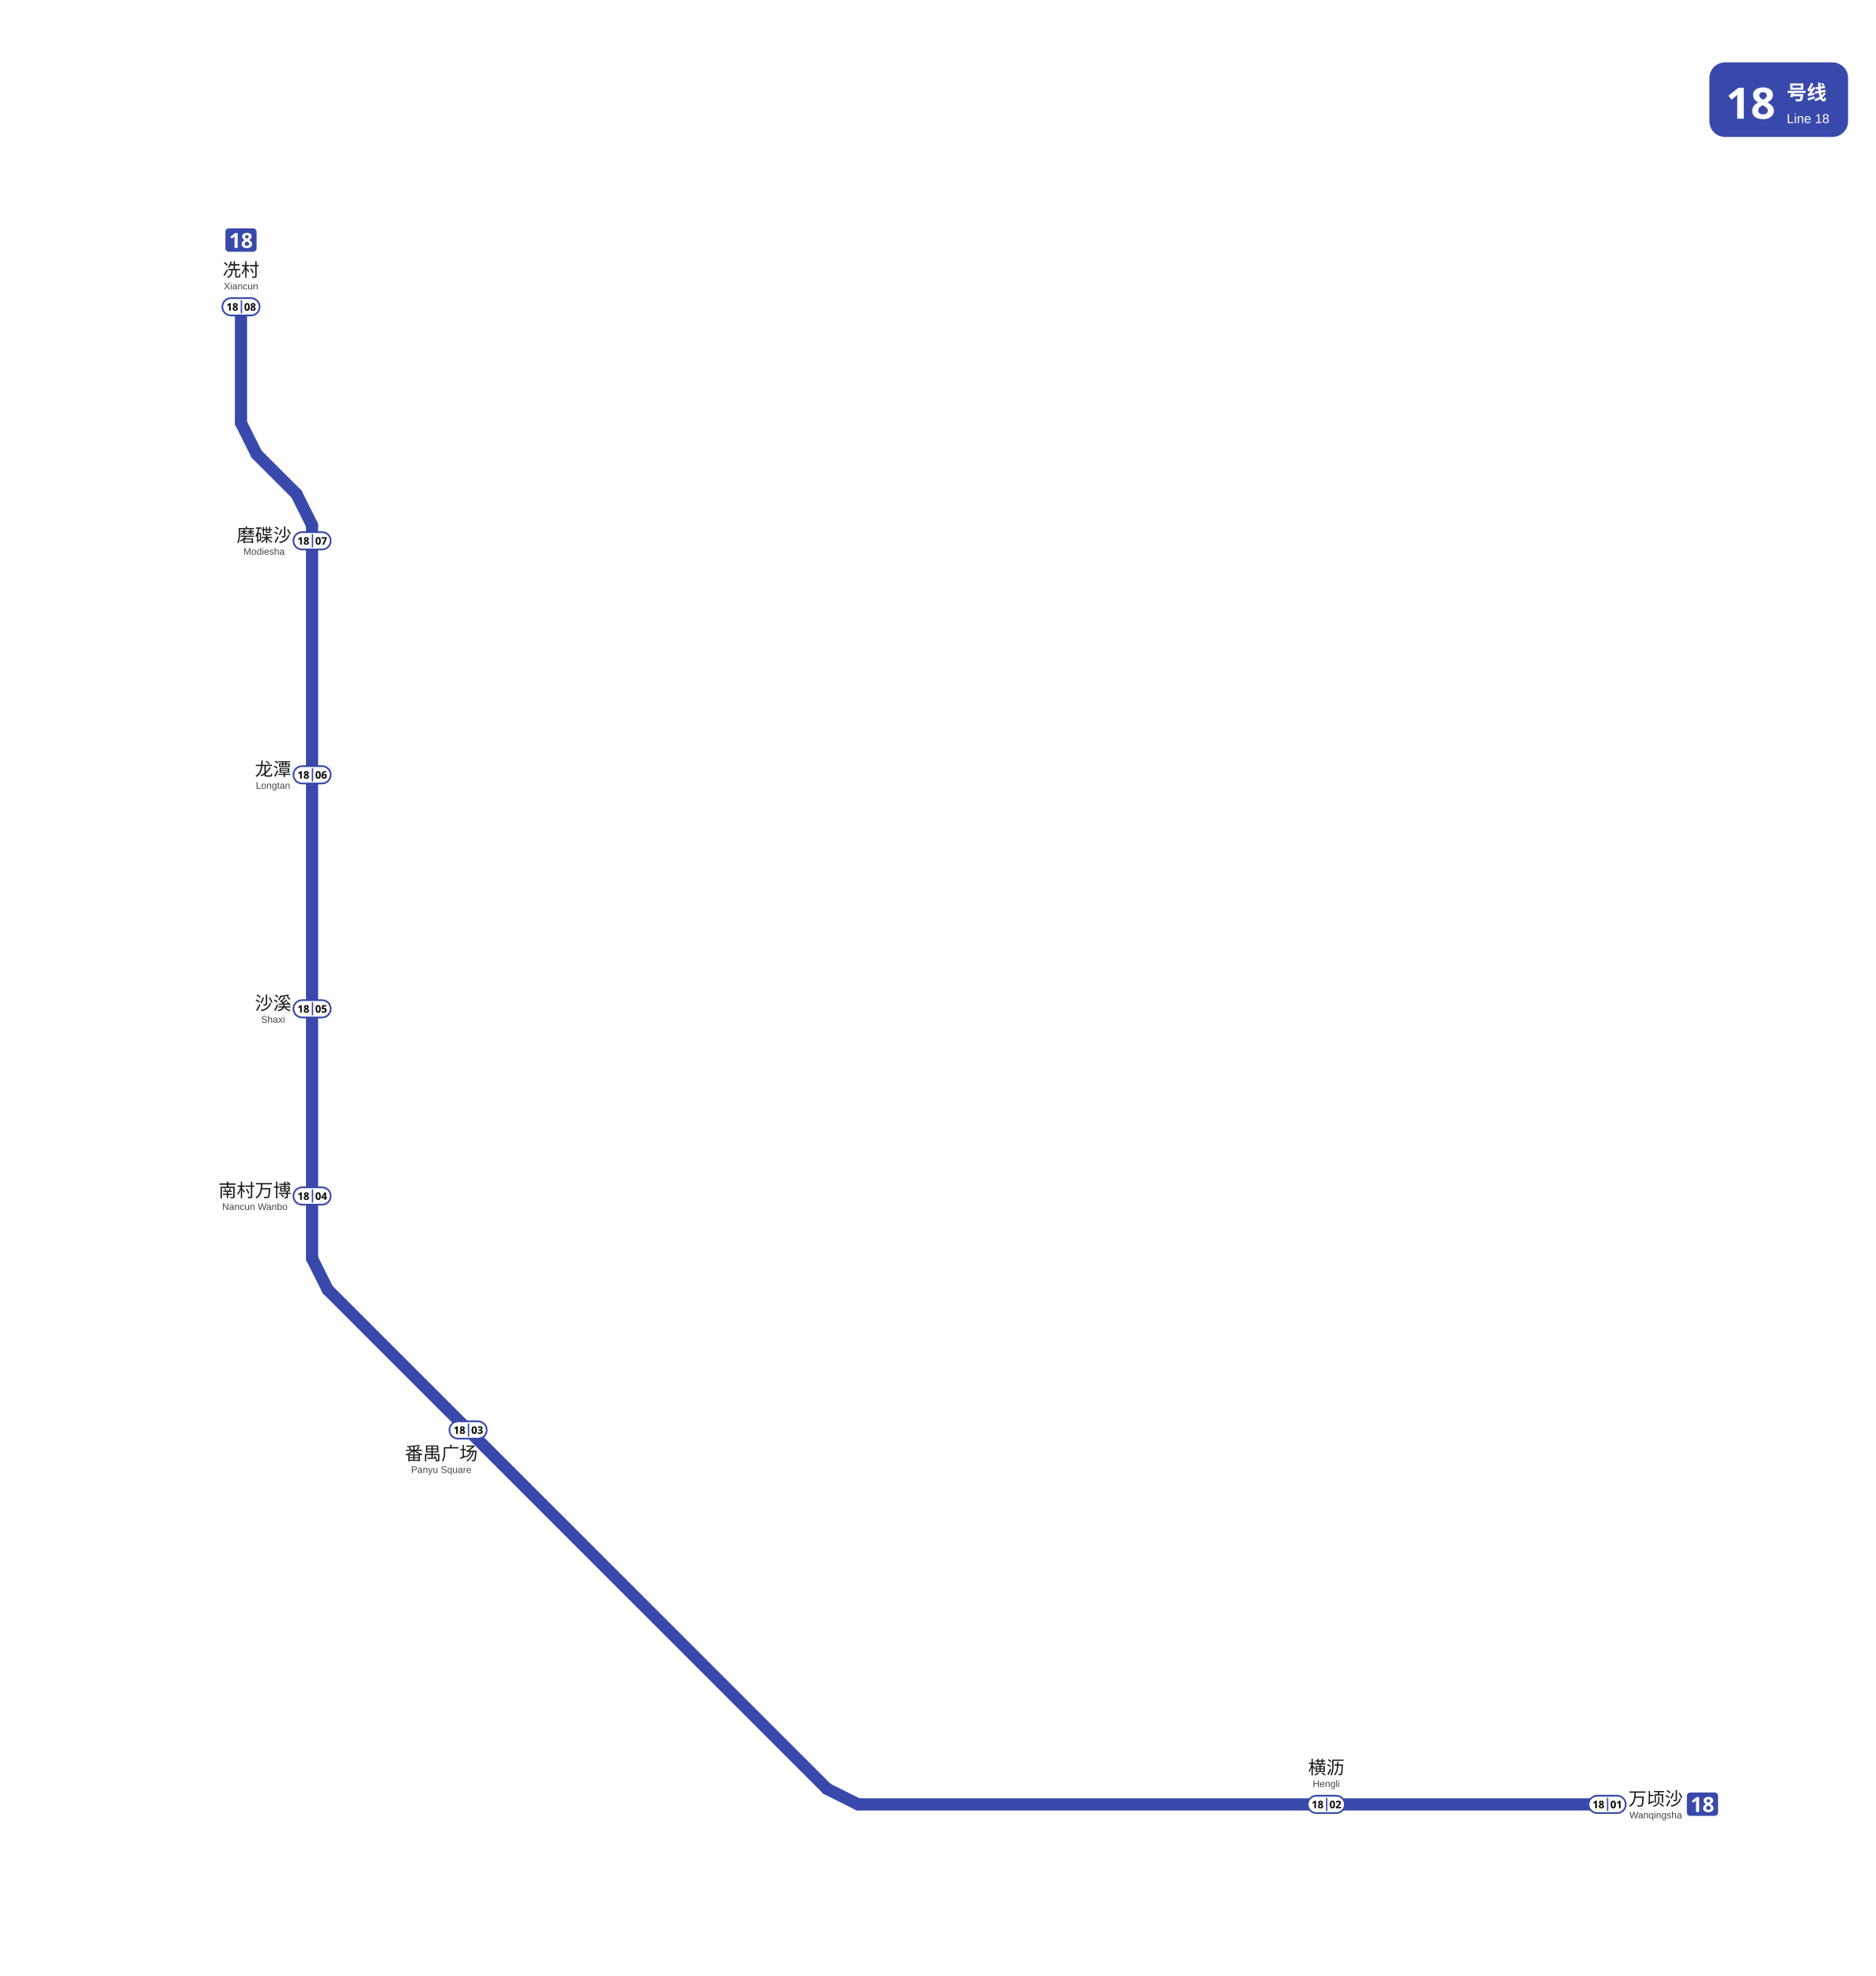
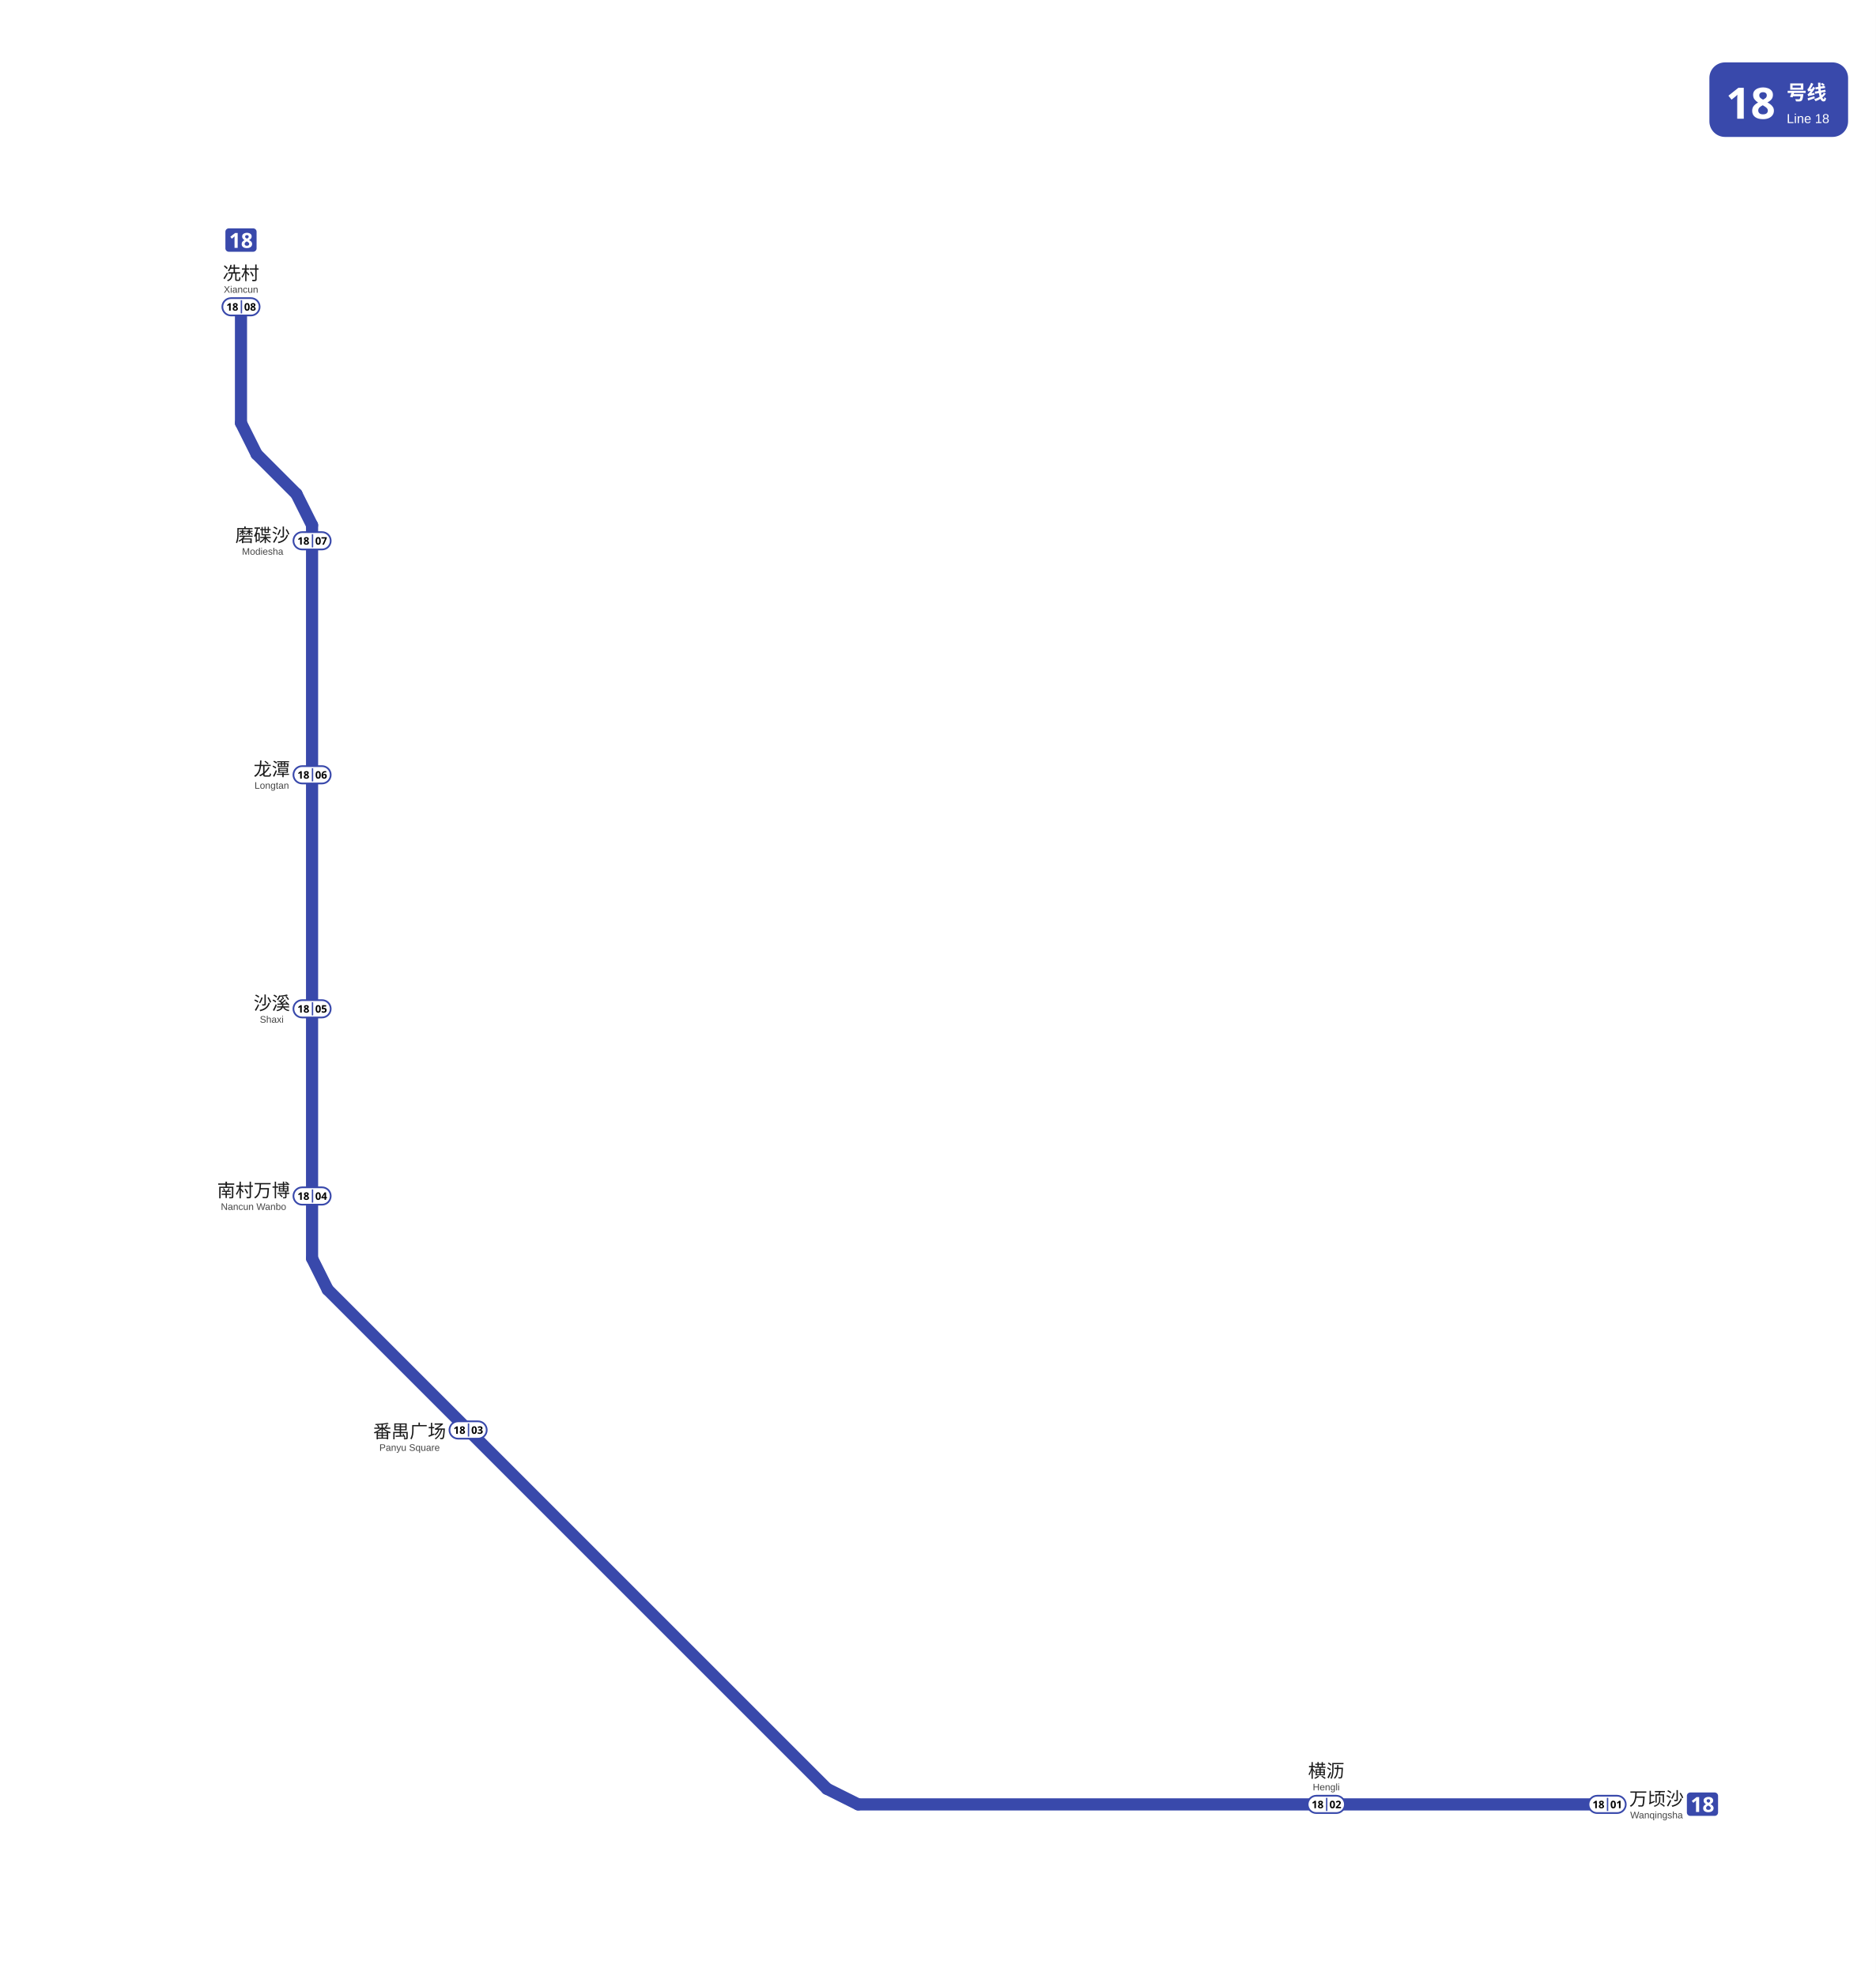
<svg xmlns="http://www.w3.org/2000/svg" viewBox="1588.5 833.2 1082.0 1140.0" data-pins="万顷沙,冼村,南村万博,横沥,沙溪,番禺广场,磨碟沙,龙潭" width="1082" height="1140">
  <rect x="1588.5" y="833.2" width="1081.995" height="1140.0" fill="#ffffff" />
  <g id="走廊">
    <line x1="1727.50" y1="1010.20" x2="1727.50" y2="1077.20" style="fill:none;stroke:#3949AB;stroke-width:7;stroke-linecap:round" />
    <line x1="1727.50" y1="1077.20" x2="1736.50" y2="1095.20" style="fill:none;stroke:#3949AB;stroke-width:7;stroke-linecap:round" />
    <line x1="1736.50" y1="1095.20" x2="1759.50" y2="1118.20" style="fill:none;stroke:#3949AB;stroke-width:7;stroke-linecap:round" />
    <line x1="1759.50" y1="1118.20" x2="1768.50" y2="1136.20" style="fill:none;stroke:#3949AB;stroke-width:7;stroke-linecap:round" />
    <line x1="1768.50" y1="1136.20" x2="1768.50" y2="1559.20" style="fill:none;stroke:#3949AB;stroke-width:7;stroke-linecap:round" />
    <line x1="1768.50" y1="1559.20" x2="1777.50" y2="1577.20" style="fill:none;stroke:#3949AB;stroke-width:7;stroke-linecap:round" />
    <line x1="1777.50" y1="1577.20" x2="2065.50" y2="1865.20" style="fill:none;stroke:#3949AB;stroke-width:7;stroke-linecap:round" />
    <line x1="2065.50" y1="1865.20" x2="2083.50" y2="1874.20" style="fill:none;stroke:#3949AB;stroke-width:7;stroke-linecap:round" />
    <line x1="2083.50" y1="1874.20" x2="2515.50" y2="1874.20" style="fill:none;stroke:#3949AB;stroke-width:7;stroke-linecap:round" />
  </g>
  <g id="线路徽标">
    <g data-badge="header" transform="translate(2574.49 869.2)" data-ink="#FFFFFF" data-box="2574.5,869.2,2654.5,912.2" data-chip="2574.5,869.2,2654.5,912.2">
      <rect x="0" y="0" width="80.0" height="43.0" rx="9.0" fill="#3949AB" />
      <text x="9.5" y="32.5" font-family="'Microsoft YaHei', sans-serif" font-size="25" font-weight="bold" fill="#FFFFFF">18</text>
      <text x="44.6" y="21.5" font-family="'Microsoft YaHei', sans-serif" font-size="11.5" font-weight="600" fill="#FFFFFF">号线</text>
      <text x="44.6" y="35.0" font-family="Arial, sans-serif" font-size="7.5" fill="#FFFFFF">Line 18</text>
    </g>
    <g data-badge="chip" transform="translate(2561.5 1867.33)" data-box="2561.5,1867.3,2579.5,1881.1">
      <path d="M16.04 13.49h-14.09c-1.07 0 -1.95 -0.88 -1.95 -1.95v-9.59c0 -1.07 0.88 -1.95 1.95 -1.95h14.09c1.07 0 1.95 0.88 1.95 1.95v9.59C17.99 12.61 17.11 13.49 16.04 13.49z" fill="#3949AB" />
      <path d="M7.08 11.24h-1.81v-4.96c0 -0.2 0 -0.47 0.01 -0.81c0.01 -0.34 0.02 -0.64 0.04 -0.89c-0.04 0.05 -0.13 0.13 -0.26 0.26c-0.13 0.12 -0.25 0.23 -0.37 0.33l-0.98 0.79l-0.88 -1.09l2.76 -2.2h1.49V11.24z" fill="#FFFFFF" />
      <path d="M12.42 2.56c0.5 0 0.95 0.08 1.36 0.23c0.41 0.15 0.74 0.38 1 0.69s0.38 0.69 0.38 1.15c0 0.52 -0.15 0.94 -0.44 1.27s-0.66 0.6 -1.1 0.82c0.3 0.16 0.59 0.35 0.87 0.56s0.5 0.46 0.67 0.75s0.26 0.62 0.26 1c0 0.47 -0.13 0.88 -0.38 1.24c-0.25 0.35 -0.6 0.62 -1.06 0.82c-0.45 0.19 -0.97 0.29 -1.57 0.29c-0.96 0 -1.7 -0.2 -2.23 -0.61s-0.79 -0.97 -0.79 -1.68c0 -0.58 0.16 -1.06 0.48 -1.42s0.71 -0.66 1.16 -0.88c-0.38 -0.24 -0.71 -0.53 -0.98 -0.87s-0.4 -0.77 -0.4 -1.28c0 -0.45 0.13 -0.83 0.38 -1.13s0.59 -0.54 1.01 -0.69C11.49 2.64 11.94 2.56 12.42 2.56zM11.09 8.96c0 0.31 0.11 0.57 0.33 0.77c0.22 0.2 0.55 0.3 0.98 0.3c0.45 0 0.78 -0.1 1.01 -0.29c0.22 -0.19 0.34 -0.45 0.34 -0.77c0 -0.22 -0.06 -0.41 -0.19 -0.57s-0.29 -0.31 -0.48 -0.44s-0.38 -0.25 -0.58 -0.37l-0.16 -0.08c-0.38 0.18 -0.68 0.38 -0.91 0.61C11.2 8.35 11.09 8.63 11.09 8.96zM12.41 3.88c-0.3 0 -0.54 0.08 -0.74 0.23c-0.2 0.16 -0.29 0.37 -0.29 0.64c0 0.3 0.1 0.54 0.31 0.72c0.21 0.18 0.45 0.34 0.73 0.48c0.27 -0.13 0.51 -0.28 0.72 -0.46c0.21 -0.18 0.31 -0.43 0.31 -0.74c0 -0.27 -0.1 -0.49 -0.3 -0.64C12.95 3.96 12.71 3.88 12.41 3.88z" fill="#FFFFFF" />
    </g>
    <g data-badge="chip" transform="translate(1718.51 964.95)" data-box="1718.5,965.0,1736.5,978.7">
      <path d="M16.04 13.49h-14.09c-1.07 0 -1.95 -0.88 -1.95 -1.95v-9.59c0 -1.07 0.88 -1.95 1.95 -1.95h14.09c1.07 0 1.95 0.88 1.95 1.95v9.59C17.99 12.61 17.11 13.49 16.04 13.49z" fill="#3949AB" />
      <path d="M7.08 11.24h-1.81v-4.96c0 -0.2 0 -0.47 0.01 -0.81c0.01 -0.34 0.02 -0.64 0.04 -0.89c-0.04 0.05 -0.13 0.13 -0.26 0.26c-0.13 0.12 -0.25 0.23 -0.37 0.33l-0.98 0.79l-0.88 -1.09l2.76 -2.2h1.49V11.24z" fill="#FFFFFF" />
      <path d="M12.42 2.56c0.5 0 0.95 0.08 1.36 0.23c0.41 0.15 0.74 0.38 1 0.69s0.38 0.69 0.38 1.15c0 0.52 -0.15 0.94 -0.44 1.27s-0.66 0.6 -1.1 0.82c0.3 0.16 0.59 0.35 0.87 0.56s0.5 0.46 0.67 0.75s0.26 0.62 0.26 1c0 0.47 -0.13 0.88 -0.38 1.24c-0.25 0.35 -0.6 0.62 -1.06 0.82c-0.45 0.19 -0.97 0.29 -1.57 0.29c-0.96 0 -1.7 -0.2 -2.23 -0.61s-0.79 -0.97 -0.79 -1.68c0 -0.58 0.16 -1.06 0.48 -1.42s0.71 -0.66 1.16 -0.88c-0.38 -0.24 -0.71 -0.53 -0.98 -0.87s-0.4 -0.77 -0.4 -1.28c0 -0.45 0.13 -0.83 0.38 -1.13s0.59 -0.54 1.01 -0.69C11.49 2.64 11.94 2.56 12.42 2.56zM11.09 8.96c0 0.31 0.11 0.57 0.33 0.77c0.22 0.2 0.55 0.3 0.98 0.3c0.45 0 0.78 -0.1 1.01 -0.29c0.22 -0.19 0.34 -0.45 0.34 -0.77c0 -0.22 -0.06 -0.41 -0.19 -0.57s-0.29 -0.31 -0.48 -0.44s-0.38 -0.25 -0.58 -0.37l-0.16 -0.08c-0.38 0.18 -0.68 0.38 -0.91 0.61C11.2 8.35 11.09 8.63 11.09 8.96zM12.41 3.88c-0.3 0 -0.54 0.08 -0.74 0.23c-0.2 0.16 -0.29 0.37 -0.29 0.64c0 0.3 0.1 0.54 0.31 0.72c0.21 0.18 0.45 0.34 0.73 0.48c0.27 -0.13 0.51 -0.28 0.72 -0.46c0.21 -0.18 0.31 -0.43 0.31 -0.74c0 -0.27 -0.1 -0.49 -0.3 -0.64C12.95 3.96 12.71 3.88 12.41 3.88z" fill="#FFFFFF" />
    </g>
  </g>
  <g id="站名标注" font-family="'Microsoft YaHei', 'PingFang SC', sans-serif">
-     <text x="2543.50" y="1874.73" text-anchor="middle" font-size="10.5" font-weight="500" fill="#1a1a1a">万顷沙</text>
-     <text x="2543.50" y="1882.23" text-anchor="middle" font-size="5.5" font-family="Arial, sans-serif" fill="#444444">Wanqingsha</text>
-     <text x="2353.50" y="1856.70" text-anchor="middle" font-size="10.5" font-weight="500" fill="#1a1a1a">横沥</text>
-     <text x="2353.50" y="1864.20" text-anchor="middle" font-size="5.5" font-family="Arial, sans-serif" fill="#444444">Hengli</text>
-     <text x="1843.02" y="1675.48" text-anchor="middle" font-size="10.5" font-weight="500" fill="#1a1a1a">番禺广场</text>
-     <text x="1843.02" y="1682.98" text-anchor="middle" font-size="5.5" font-family="Arial, sans-serif" fill="#444444">Panyu Square</text>
-     <text x="1735.50" y="1523.73" text-anchor="middle" font-size="10.5" font-weight="500" fill="#1a1a1a">南村万博</text>
-     <text x="1735.50" y="1531.23" text-anchor="middle" font-size="5.5" font-family="Arial, sans-serif" fill="#444444">Nancun Wanbo</text>
-     <text x="1746.00" y="1415.73" text-anchor="middle" font-size="10.5" font-weight="500" fill="#1a1a1a">沙溪</text>
-     <text x="1746.00" y="1423.23" text-anchor="middle" font-size="5.5" font-family="Arial, sans-serif" fill="#444444">Shaxi</text>
-     <text x="1746.00" y="1280.73" text-anchor="middle" font-size="10.5" font-weight="500" fill="#1a1a1a">龙潭</text>
-     <text x="1746.00" y="1288.23" text-anchor="middle" font-size="5.5" font-family="Arial, sans-serif" fill="#444444">Longtan</text>
-     <text x="1740.80" y="1145.73" text-anchor="middle" font-size="10.5" font-weight="500" fill="#1a1a1a">磨碟沙</text>
-     <text x="1740.80" y="1153.23" text-anchor="middle" font-size="5.5" font-family="Arial, sans-serif" fill="#444444">Modiesha</text>
-     <text x="1727.50" y="992.70" text-anchor="middle" font-size="10.5" font-weight="500" fill="#1a1a1a">冼村</text>
-     <text x="1727.50" y="1000.20" text-anchor="middle" font-size="5.5" font-family="Arial, sans-serif" fill="#444444">Xiancun</text>
+     <text x="2544.00" y="1874.73" text-anchor="middle" font-size="10.5" font-weight="500" fill="#1a1a1a">万顷沙</text>
+     <text x="2544.00" y="1882.23" text-anchor="middle" font-size="5.5" font-family="Arial, sans-serif" fill="#444444">Wanqingsha</text>
+     <text x="2353.50" y="1858.60" text-anchor="middle" font-size="10.5" font-weight="500" fill="#1a1a1a">横沥</text>
+     <text x="2353.50" y="1866.10" text-anchor="middle" font-size="5.5" font-family="Arial, sans-serif" fill="#444444">Hengli</text>
+     <text x="1824.75" y="1662.73" text-anchor="middle" font-size="10.5" font-weight="500" fill="#1a1a1a">番禺广场</text>
+     <text x="1824.75" y="1670.23" text-anchor="middle" font-size="5.5" font-family="Arial, sans-serif" fill="#444444">Panyu Square</text>
+     <text x="1734.75" y="1523.73" text-anchor="middle" font-size="10.5" font-weight="500" fill="#1a1a1a">南村万博</text>
+     <text x="1734.75" y="1531.23" text-anchor="middle" font-size="5.5" font-family="Arial, sans-serif" fill="#444444">Nancun Wanbo</text>
+     <text x="1745.25" y="1415.73" text-anchor="middle" font-size="10.5" font-weight="500" fill="#1a1a1a">沙溪</text>
+     <text x="1745.25" y="1423.23" text-anchor="middle" font-size="5.5" font-family="Arial, sans-serif" fill="#444444">Shaxi</text>
+     <text x="1745.25" y="1280.73" text-anchor="middle" font-size="10.5" font-weight="500" fill="#1a1a1a">龙潭</text>
+     <text x="1745.25" y="1288.23" text-anchor="middle" font-size="5.5" font-family="Arial, sans-serif" fill="#444444">Longtan</text>
+     <text x="1740.00" y="1145.73" text-anchor="middle" font-size="10.5" font-weight="500" fill="#1a1a1a">磨碟沙</text>
+     <text x="1740.00" y="1153.23" text-anchor="middle" font-size="5.5" font-family="Arial, sans-serif" fill="#444444">Modiesha</text>
+     <text x="1727.50" y="994.60" text-anchor="middle" font-size="10.5" font-weight="500" fill="#1a1a1a">冼村</text>
+     <text x="1727.50" y="1002.10" text-anchor="middle" font-size="5.5" font-family="Arial, sans-serif" fill="#444444">Xiancun</text>
  </g>
  <g id="编号牌" font-family="'Microsoft YaHei', 'PingFang SC', sans-serif">
    <rect x="2504.75" y="1869.20" width="21.50" height="10.00" rx="5.00" fill="#FFFFFF" stroke="#3949AB" stroke-width="1.0" />
    <line x1="2515.75" y1="1870.40" x2="2515.75" y2="1878.00" stroke="#3949AB" stroke-width="0.8" />
    <text x="2510.50" y="1874.08" text-anchor="middle" dominant-baseline="central" font-size="6.0" font-weight="700" fill="#000000">18</text>
    <text x="2520.75" y="1874.08" text-anchor="middle" dominant-baseline="central" font-size="6.0" font-weight="700" fill="#000000">01</text>
    <rect x="2342.75" y="1869.20" width="21.50" height="10.00" rx="5.00" fill="#FFFFFF" stroke="#3949AB" stroke-width="1.0" />
    <line x1="2353.75" y1="1870.40" x2="2353.75" y2="1878.00" stroke="#3949AB" stroke-width="0.8" />
    <text x="2348.50" y="1874.08" text-anchor="middle" dominant-baseline="central" font-size="6.0" font-weight="700" fill="#000000">18</text>
    <text x="2358.75" y="1874.08" text-anchor="middle" dominant-baseline="central" font-size="6.0" font-weight="700" fill="#000000">02</text>
    <rect x="1847.75" y="1653.20" width="21.50" height="10.00" rx="5.00" fill="#FFFFFF" stroke="#3949AB" stroke-width="1.0" />
    <line x1="1858.75" y1="1654.40" x2="1858.75" y2="1662.00" stroke="#3949AB" stroke-width="0.8" />
    <text x="1853.50" y="1658.08" text-anchor="middle" dominant-baseline="central" font-size="6.0" font-weight="700" fill="#000000">18</text>
    <text x="1863.75" y="1658.08" text-anchor="middle" dominant-baseline="central" font-size="6.0" font-weight="700" fill="#000000">03</text>
    <rect x="1757.75" y="1518.20" width="21.50" height="10.00" rx="5.00" fill="#FFFFFF" stroke="#3949AB" stroke-width="1.0" />
    <line x1="1768.75" y1="1519.40" x2="1768.75" y2="1527.00" stroke="#3949AB" stroke-width="0.8" />
    <text x="1763.50" y="1523.08" text-anchor="middle" dominant-baseline="central" font-size="6.0" font-weight="700" fill="#000000">18</text>
    <text x="1773.75" y="1523.08" text-anchor="middle" dominant-baseline="central" font-size="6.0" font-weight="700" fill="#000000">04</text>
    <rect x="1757.75" y="1410.20" width="21.50" height="10.00" rx="5.00" fill="#FFFFFF" stroke="#3949AB" stroke-width="1.0" />
    <line x1="1768.75" y1="1411.40" x2="1768.75" y2="1419.00" stroke="#3949AB" stroke-width="0.8" />
    <text x="1763.50" y="1415.08" text-anchor="middle" dominant-baseline="central" font-size="6.0" font-weight="700" fill="#000000">18</text>
    <text x="1773.75" y="1415.08" text-anchor="middle" dominant-baseline="central" font-size="6.0" font-weight="700" fill="#000000">05</text>
    <rect x="1757.75" y="1275.20" width="21.50" height="10.00" rx="5.00" fill="#FFFFFF" stroke="#3949AB" stroke-width="1.0" />
    <line x1="1768.75" y1="1276.40" x2="1768.75" y2="1284.00" stroke="#3949AB" stroke-width="0.8" />
    <text x="1763.50" y="1280.08" text-anchor="middle" dominant-baseline="central" font-size="6.0" font-weight="700" fill="#000000">18</text>
    <text x="1773.75" y="1280.08" text-anchor="middle" dominant-baseline="central" font-size="6.0" font-weight="700" fill="#000000">06</text>
    <rect x="1757.75" y="1140.20" width="21.50" height="10.00" rx="5.00" fill="#FFFFFF" stroke="#3949AB" stroke-width="1.0" />
    <line x1="1768.75" y1="1141.40" x2="1768.75" y2="1149.00" stroke="#3949AB" stroke-width="0.8" />
    <text x="1763.50" y="1145.08" text-anchor="middle" dominant-baseline="central" font-size="6.0" font-weight="700" fill="#000000">18</text>
    <text x="1773.75" y="1145.08" text-anchor="middle" dominant-baseline="central" font-size="6.0" font-weight="700" fill="#000000">07</text>
    <rect x="1716.75" y="1005.20" width="21.50" height="10.00" rx="5.00" fill="#FFFFFF" stroke="#3949AB" stroke-width="1.0" />
    <line x1="1727.75" y1="1006.40" x2="1727.75" y2="1014.00" stroke="#3949AB" stroke-width="0.8" />
    <text x="1722.50" y="1010.08" text-anchor="middle" dominant-baseline="central" font-size="6.0" font-weight="700" fill="#000000">18</text>
    <text x="1732.75" y="1010.08" text-anchor="middle" dominant-baseline="central" font-size="6.0" font-weight="700" fill="#000000">08</text>
  </g>
</svg>
